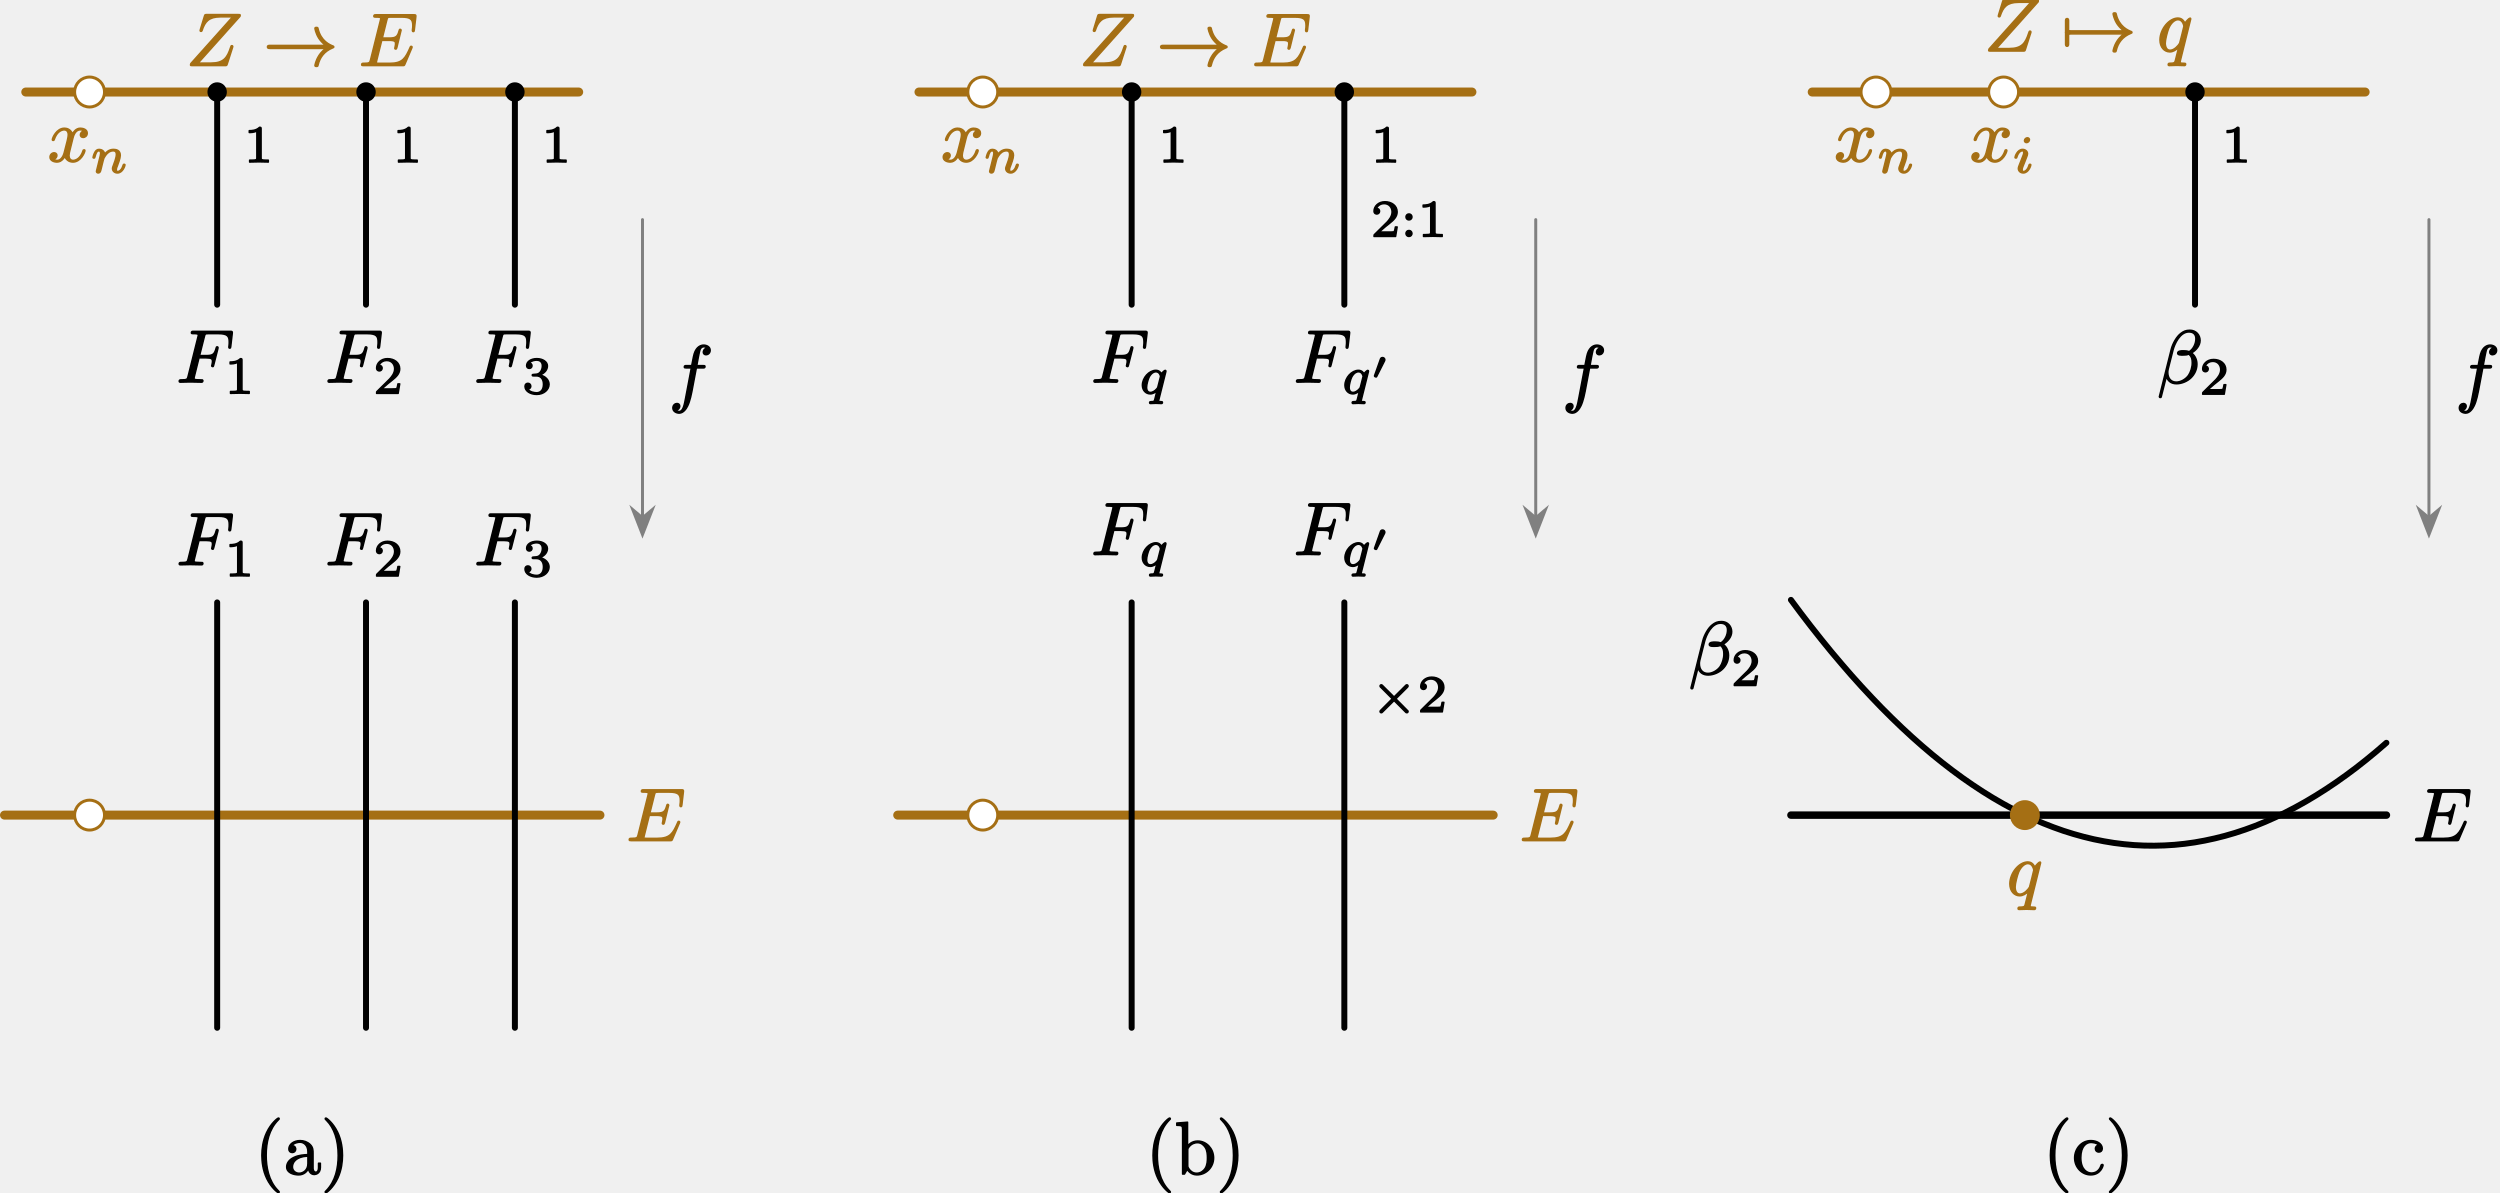
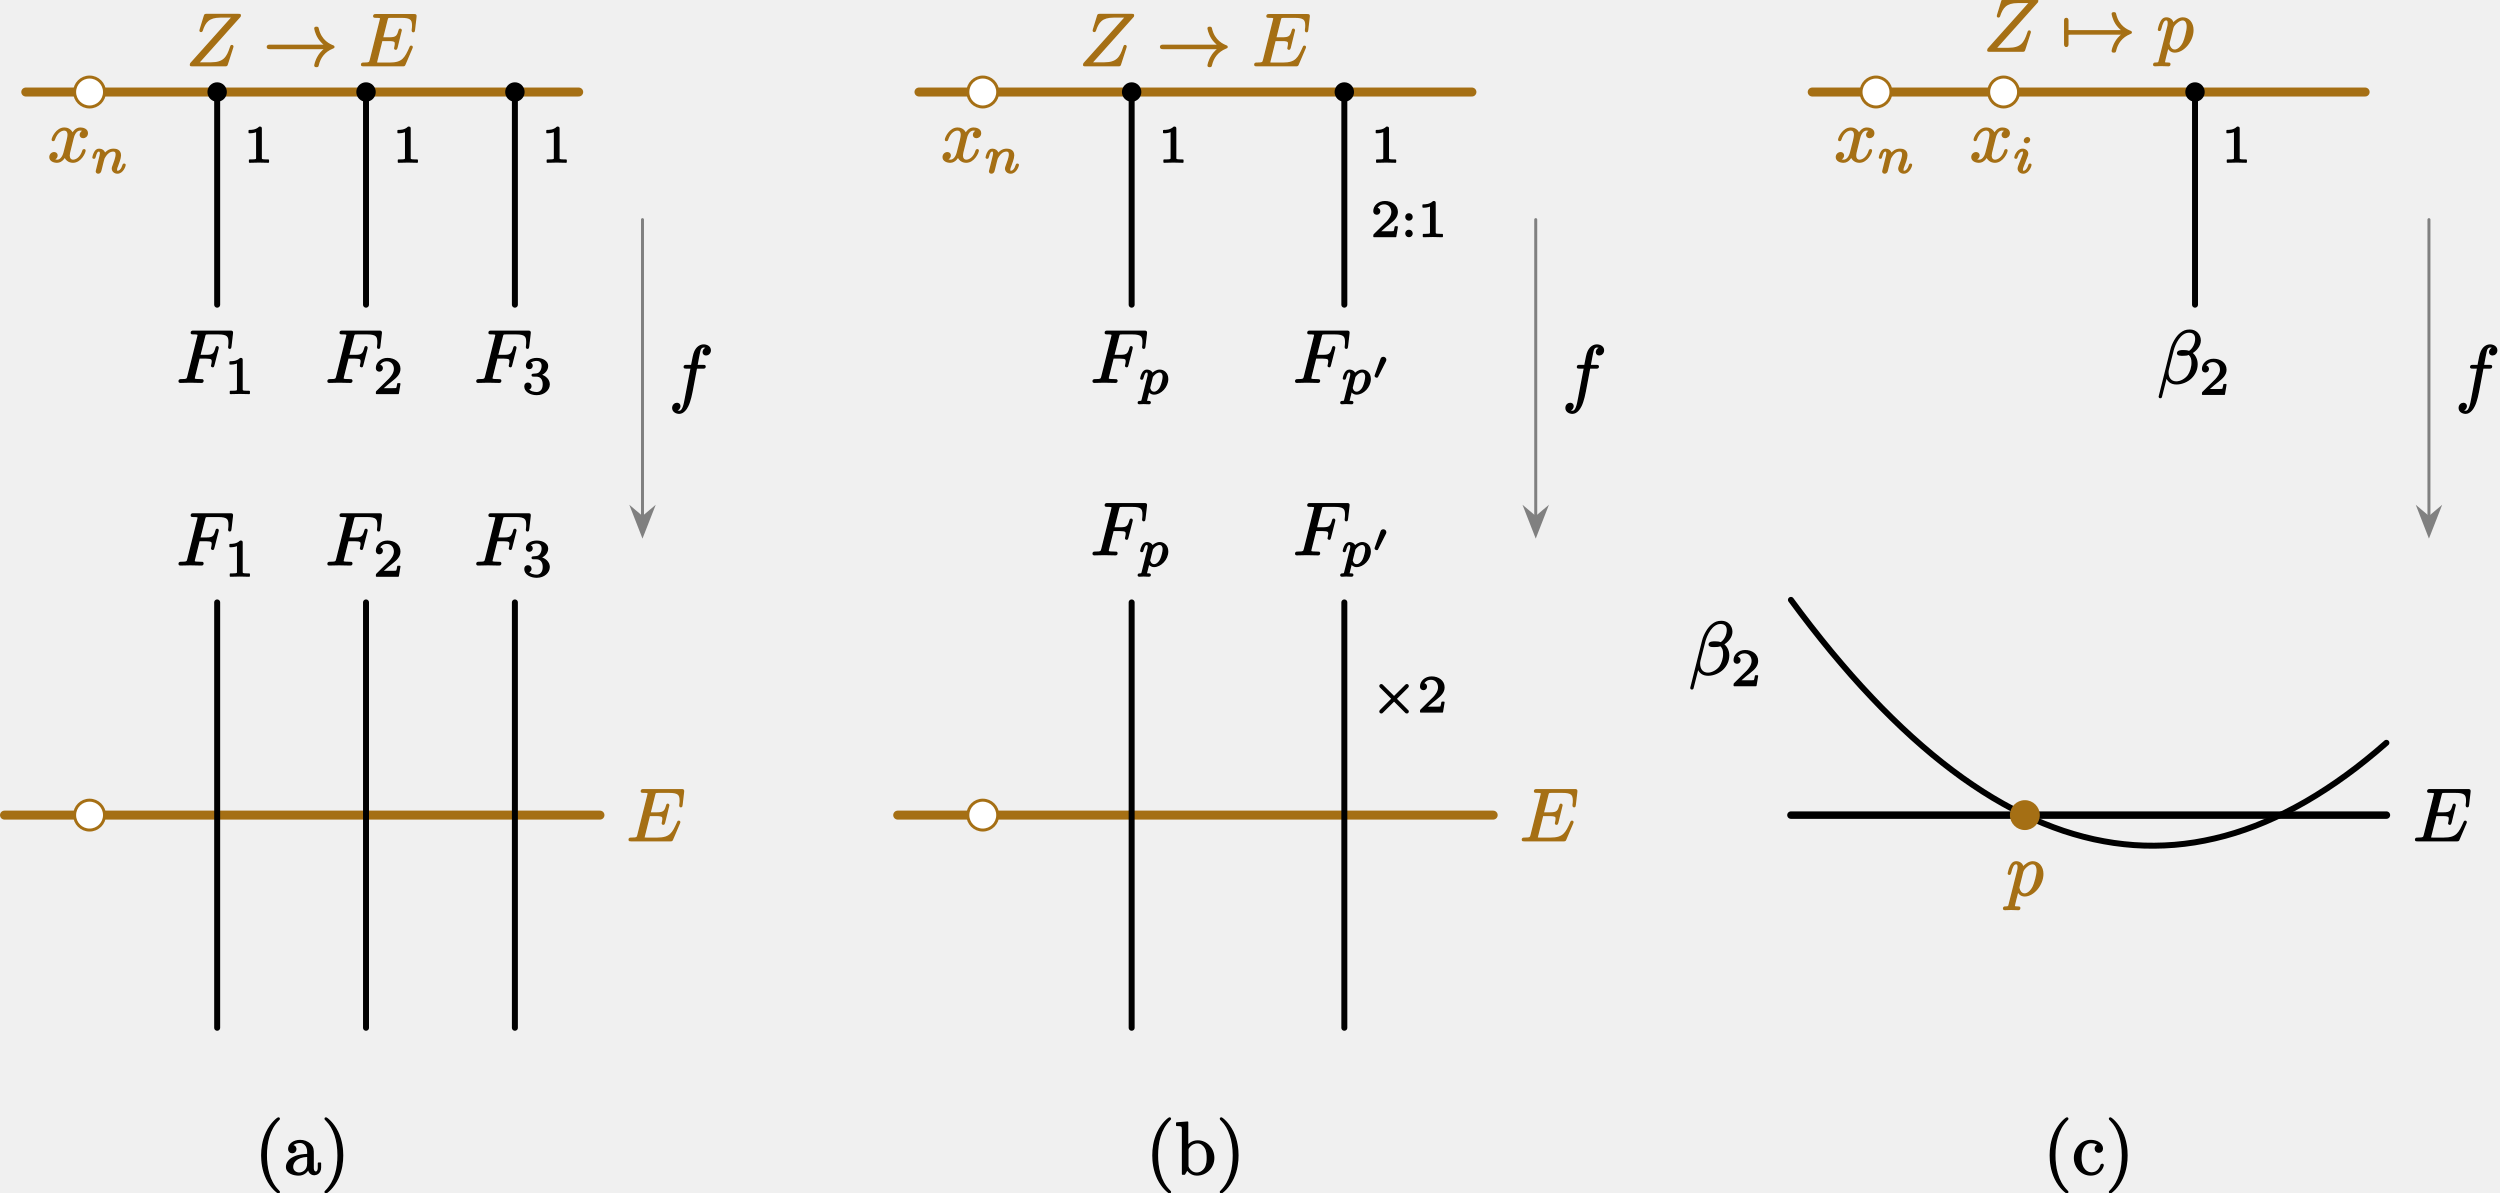
<svg xmlns="http://www.w3.org/2000/svg" xmlns:xlink="http://www.w3.org/1999/xlink" version="1.1" width="333.221pt" height="158.98pt" viewBox="-70.008 -66.688 333.221 158.98">
  <defs>
    <path id="g1-2" d="M4.882-3.271C4.958-3.347 4.979-3.389 4.979-3.438C4.979-3.55 4.889-3.612 4.812-3.612C4.742-3.612 4.721-3.592 4.638-3.508L3.11-1.988L1.576-3.515C1.506-3.585 1.478-3.612 1.416-3.612C1.318-3.612 1.241-3.536 1.241-3.438C1.241-3.375 1.262-3.354 1.346-3.271L2.866-1.75L1.346-.23C1.248-.133 1.241-.098 1.241-.056C1.241 .042 1.318 .119 1.416 .119C1.478 .119 1.499 .098 1.576 .021L3.11-1.506L4.7 .084C4.735 .105 4.77 .119 4.812 .119C4.889 .119 4.979 .056 4.979-.056C4.979-.112 4.965-.126 4.944-.146C4.931-.174 3.578-1.527 3.354-1.743L4.882-3.271Z" />
    <path id="g4-105" d="M2.26-4.359C2.26-4.47 2.176-4.624 1.981-4.624C1.792-4.624 1.59-4.442 1.59-4.24C1.59-4.122 1.681-3.975 1.869-3.975C2.071-3.975 2.26-4.17 2.26-4.359ZM.837-.816C.809-.725 .774-.642 .774-.523C.774-.195 1.053 .07 1.437 .07C2.134 .07 2.441-.893 2.441-.997C2.441-1.088 2.35-1.088 2.329-1.088C2.232-1.088 2.225-1.046 2.197-.969C2.036-.411 1.73-.126 1.458-.126C1.318-.126 1.283-.216 1.283-.37C1.283-.53 1.332-.663 1.395-.816C1.465-1.004 1.541-1.193 1.618-1.374C1.681-1.541 1.932-2.176 1.96-2.26C1.981-2.329 2.001-2.413 2.001-2.483C2.001-2.81 1.723-3.075 1.339-3.075C.649-3.075 .328-2.127 .328-2.008C.328-1.918 .425-1.918 .446-1.918C.544-1.918 .551-1.953 .572-2.029C.753-2.629 1.06-2.88 1.318-2.88C1.43-2.88 1.492-2.824 1.492-2.636C1.492-2.476 1.451-2.371 1.276-1.939L.837-.816Z" />
    <path id="g4-110" d="M.851-.439C.823-.349 .781-.174 .781-.153C.781 0 .907 .07 1.018 .07C1.144 .07 1.255-.021 1.29-.084S1.381-.37 1.416-.516C1.451-.649 1.527-.969 1.569-1.144C1.611-1.297 1.653-1.451 1.688-1.611C1.764-1.897 1.778-1.953 1.981-2.239C2.176-2.518 2.504-2.88 3.027-2.88C3.431-2.88 3.438-2.525 3.438-2.392C3.438-1.974 3.138-1.2 3.027-.907C2.95-.711 2.922-.649 2.922-.53C2.922-.16 3.229 .07 3.585 .07C4.282 .07 4.589-.893 4.589-.997C4.589-1.088 4.498-1.088 4.477-1.088C4.38-1.088 4.373-1.046 4.345-.969C4.184-.411 3.884-.126 3.605-.126C3.459-.126 3.431-.223 3.431-.37C3.431-.53 3.466-.621 3.592-.934C3.675-1.151 3.961-1.89 3.961-2.28C3.961-2.957 3.424-3.075 3.055-3.075C2.476-3.075 2.085-2.72 1.876-2.441C1.827-2.922 1.416-3.075 1.13-3.075C.83-3.075 .669-2.859 .579-2.699C.425-2.441 .328-2.043 .328-2.008C.328-1.918 .425-1.918 .446-1.918C.544-1.918 .551-1.939 .6-2.127C.704-2.538 .837-2.88 1.109-2.88C1.29-2.88 1.339-2.727 1.339-2.538C1.339-2.406 1.276-2.148 1.227-1.96S1.109-1.485 1.074-1.332L.851-.439Z" />
-     <path id="g4-113" d="M3.55-2.873C3.557-2.901 3.564-2.943 3.564-2.978C3.564-3.02 3.536-3.075 3.473-3.075C3.403-3.075 3.11-2.838 2.971-2.615C2.901-2.755 2.671-3.075 2.225-3.075C1.332-3.075 .425-2.092 .425-1.088C.425-.411 .879 .07 1.478 .07C1.876 .07 2.204-.181 2.357-.314C2.35-.293 2.134 .586 2.106 .704C2.008 1.088 2.001 1.095 1.569 1.102C1.485 1.102 1.388 1.102 1.388 1.255C1.388 1.297 1.423 1.353 1.492 1.353C1.723 1.353 1.981 1.325 2.218 1.325S2.748 1.353 2.964 1.353C3.027 1.353 3.103 1.332 3.103 1.2C3.103 1.102 3.006 1.102 2.922 1.102C2.769 1.102 2.58 1.102 2.58 1.018C2.58 .997 2.58 .983 2.615 .865L3.55-2.873ZM2.497-.879C2.462-.76 2.462-.746 2.371-.635C2.099-.314 1.771-.126 1.499-.126C1.241-.126 .99-.307 .99-.802C.99-1.172 1.193-1.939 1.353-2.218C1.674-2.776 2.029-2.88 2.225-2.88C2.713-2.88 2.845-2.343 2.845-2.273C2.845-2.239 2.831-2.197 2.824-2.169L2.497-.879Z" />
+     <path id="g4-112" d="M.523 .851C.474 1.046 .46 1.102 .181 1.102C.091 1.102-.007 1.102-.007 1.248C-.007 1.325 .056 1.353 .091 1.353C.272 1.353 .502 1.325 .69 1.325C.928 1.325 1.193 1.353 1.423 1.353C1.485 1.353 1.562 1.332 1.562 1.2C1.562 1.102 1.465 1.102 1.381 1.102C1.227 1.102 1.039 1.102 1.039 1.018C1.039 .983 1.088 .802 1.116 .697C1.2 .328 1.297-.049 1.374-.342C1.458-.202 1.674 .07 2.092 .07C2.943 .07 3.884-.872 3.884-1.911C3.884-2.727 3.32-3.075 2.838-3.075C2.406-3.075 2.036-2.783 1.848-2.587C1.73-2.985 1.339-3.075 1.13-3.075C.858-3.075 .69-2.894 .579-2.706C.439-2.469 .328-2.05 .328-2.008C.328-1.918 .425-1.918 .446-1.918C.544-1.918 .551-1.939 .6-2.127C.704-2.532 .837-2.88 1.109-2.88C1.29-2.88 1.339-2.727 1.339-2.538C1.339-2.462 1.325-2.371 1.318-2.329L.523 .851ZM1.841-2.239C2.246-2.776 2.594-2.88 2.817-2.88C3.089-2.88 3.327-2.678 3.327-2.204C3.327-1.918 3.173-1.206 2.964-.802C2.79-.46 2.448-.126 2.092-.126C1.597-.126 1.471-.663 1.471-.732C1.471-.76 1.485-.809 1.492-.837L1.841-2.239Z" />
    <path id="g5-40" d="M3.298 2.391C3.298 2.361 3.298 2.341 3.128 2.172C1.883 .917 1.564-.966 1.564-2.491C1.564-4.224 1.943-5.958 3.168-7.203C3.298-7.323 3.298-7.342 3.298-7.372C3.298-7.442 3.258-7.472 3.198-7.472C3.098-7.472 2.202-6.795 1.614-5.529C1.106-4.433 .986-3.328 .986-2.491C.986-1.714 1.096-.508 1.644 .618C2.242 1.843 3.098 2.491 3.198 2.491C3.258 2.491 3.298 2.461 3.298 2.391Z" />
    <path id="g5-41" d="M2.879-2.491C2.879-3.268 2.77-4.473 2.222-5.599C1.624-6.824 .767-7.472 .667-7.472C.608-7.472 .568-7.432 .568-7.372C.568-7.342 .568-7.323 .757-7.143C1.733-6.157 2.301-4.573 2.301-2.491C2.301-.787 1.933 .966 .697 2.222C.568 2.341 .568 2.361 .568 2.391C.568 2.451 .608 2.491 .667 2.491C.767 2.491 1.664 1.813 2.252 .548C2.76-.548 2.879-1.654 2.879-2.491Z" />
    <path id="g5-97" d="M3.318-.757C3.357-.359 3.626 .06 4.095 .06C4.304 .06 4.912-.08 4.912-.887V-1.445H4.663V-.887C4.663-.309 4.413-.249 4.304-.249C3.975-.249 3.935-.697 3.935-.747V-2.74C3.935-3.158 3.935-3.547 3.577-3.915C3.188-4.304 2.69-4.463 2.212-4.463C1.395-4.463 .707-3.995 .707-3.337C.707-3.039 .907-2.869 1.166-2.869C1.445-2.869 1.624-3.068 1.624-3.328C1.624-3.447 1.574-3.776 1.116-3.786C1.385-4.134 1.873-4.244 2.192-4.244C2.68-4.244 3.248-3.856 3.248-2.969V-2.6C2.74-2.57 2.042-2.54 1.415-2.242C.667-1.903 .418-1.385 .418-.946C.418-.139 1.385 .11 2.012 .11C2.67 .11 3.128-.289 3.318-.757ZM3.248-2.391V-1.395C3.248-.448 2.531-.11 2.082-.11C1.594-.11 1.186-.458 1.186-.956C1.186-1.504 1.604-2.331 3.248-2.391Z" />
    <path id="g5-98" d="M1.714-3.756V-6.914L.279-6.804V-6.496C.976-6.496 1.056-6.426 1.056-5.938V0H1.305C1.315-.01 1.395-.149 1.664-.618C1.813-.389 2.232 .11 2.969 .11C4.154 .11 5.191-.867 5.191-2.152C5.191-3.417 4.214-4.403 3.078-4.403C2.301-4.403 1.873-3.935 1.714-3.756ZM1.743-1.136V-3.188C1.743-3.377 1.743-3.387 1.853-3.547C2.242-4.105 2.79-4.184 3.029-4.184C3.477-4.184 3.836-3.925 4.075-3.547C4.334-3.138 4.364-2.57 4.364-2.162C4.364-1.793 4.344-1.196 4.055-.747C3.846-.438 3.467-.11 2.929-.11C2.481-.11 2.122-.349 1.883-.717C1.743-.927 1.743-.956 1.743-1.136Z" />
    <path id="g5-99" d="M1.166-2.172C1.166-3.796 1.983-4.214 2.511-4.214C2.6-4.214 3.228-4.204 3.577-3.846C3.168-3.816 3.108-3.517 3.108-3.387C3.108-3.128 3.288-2.929 3.567-2.929C3.826-2.929 4.025-3.098 4.025-3.397C4.025-4.075 3.268-4.463 2.501-4.463C1.255-4.463 .339-3.387 .339-2.152C.339-.877 1.325 .11 2.481 .11C3.816 .11 4.134-1.086 4.134-1.186S4.035-1.285 4.005-1.285C3.915-1.285 3.895-1.245 3.875-1.186C3.587-.259 2.939-.139 2.57-.139C2.042-.139 1.166-.568 1.166-2.172Z" />
    <path id="g6-49" d="M2.336-4.435C2.336-4.624 2.322-4.631 2.127-4.631C1.681-4.191 1.046-4.184 .76-4.184V-3.933C.928-3.933 1.388-3.933 1.771-4.129V-.572C1.771-.342 1.771-.251 1.074-.251H.809V0C.934-.007 1.792-.028 2.05-.028C2.267-.028 3.145-.007 3.299 0V-.251H3.034C2.336-.251 2.336-.342 2.336-.572V-4.435Z" />
    <path id="g6-50" d="M3.522-1.269H3.285C3.264-1.116 3.194-.704 3.103-.635C3.048-.593 2.511-.593 2.413-.593H1.13C1.862-1.241 2.106-1.437 2.525-1.764C3.041-2.176 3.522-2.608 3.522-3.271C3.522-4.115 2.783-4.631 1.89-4.631C1.025-4.631 .439-4.024 .439-3.382C.439-3.027 .739-2.992 .809-2.992C.976-2.992 1.179-3.11 1.179-3.361C1.179-3.487 1.13-3.731 .767-3.731C.983-4.226 1.458-4.38 1.785-4.38C2.483-4.38 2.845-3.836 2.845-3.271C2.845-2.664 2.413-2.183 2.19-1.932L.509-.272C.439-.209 .439-.195 .439 0H3.313L3.522-1.269Z" />
    <path id="g6-51" d="M1.904-2.329C2.448-2.329 2.838-1.953 2.838-1.206C2.838-.342 2.336-.084 1.932-.084C1.653-.084 1.039-.16 .746-.572C1.074-.586 1.151-.816 1.151-.962C1.151-1.186 .983-1.346 .767-1.346C.572-1.346 .377-1.227 .377-.941C.377-.286 1.102 .139 1.946 .139C2.915 .139 3.585-.509 3.585-1.206C3.585-1.75 3.138-2.294 2.371-2.455C3.103-2.72 3.368-3.243 3.368-3.668C3.368-4.219 2.734-4.631 1.96-4.631S.593-4.254 .593-3.696C.593-3.459 .746-3.327 .955-3.327C1.172-3.327 1.311-3.487 1.311-3.682C1.311-3.884 1.172-4.031 .955-4.045C1.2-4.352 1.681-4.428 1.939-4.428C2.253-4.428 2.692-4.275 2.692-3.668C2.692-3.375 2.594-3.055 2.413-2.838C2.183-2.573 1.988-2.559 1.639-2.538C1.465-2.525 1.451-2.525 1.416-2.518C1.402-2.518 1.346-2.504 1.346-2.427C1.346-2.329 1.409-2.329 1.527-2.329H1.904Z" />
    <path id="g6-58" d="M1.527-2.601C1.527-2.845 1.332-3.006 1.13-3.006C.886-3.006 .725-2.81 .725-2.608C.725-2.364 .921-2.204 1.123-2.204C1.367-2.204 1.527-2.399 1.527-2.601ZM1.527-.398C1.527-.642 1.332-.802 1.13-.802C.886-.802 .725-.607 .725-.404C.725-.16 .921 0 1.123 0C1.367 0 1.527-.195 1.527-.398Z" />
    <path id="g0-33" d="M8.309-2.291C7.761-1.873 7.492-1.465 7.412-1.335C6.964-.648 6.884-.02 6.884-.01C6.884 .11 7.004 .11 7.083 .11C7.253 .11 7.263 .09 7.303-.09C7.532-1.066 8.12-1.903 9.245-2.361C9.365-2.401 9.395-2.421 9.395-2.491S9.335-2.59 9.315-2.6C8.877-2.77 7.671-3.268 7.293-4.941C7.263-5.061 7.253-5.091 7.083-5.091C7.004-5.091 6.884-5.091 6.884-4.971C6.884-4.951 6.974-4.324 7.392-3.656C7.592-3.357 7.88-3.009 8.309-2.69H.907C.727-2.69 .548-2.69 .548-2.491S.727-2.291 .907-2.291H8.309Z" />
    <path id="g0-55" d="M.946-2.291C1.006-2.291 1.225-2.291 1.225-2.491S1.006-2.69 .946-2.69V-3.995C.946-4.154 .946-4.344 .747-4.344S.548-4.154 .548-3.995V-.986C.548-.827 .548-.638 .747-.638S.946-.827 .946-.986V-2.291Z" />
    <path id="g2-48" d="M1.793-2.316C1.798-2.321 1.843-2.416 1.843-2.491C1.843-2.67 1.684-2.785 1.534-2.785C1.33-2.785 1.275-2.63 1.25-2.555L.483-.399C.463-.339 .463-.324 .463-.319C.463-.239 .672-.189 .677-.189C.722-.189 .732-.214 .762-.274L1.793-2.316Z" />
    <path id="g3-12" d="M5.729-5.669C5.729-6.416 5.181-7.034 4.374-7.034C3.796-7.034 3.517-6.874 3.168-6.615C2.62-6.217 2.072-5.25 1.883-4.493L.299 1.833C.289 1.873 .339 1.933 .418 1.933S.528 1.913 .538 1.883L1.235-.867C1.425-.269 1.863 .1 2.59 .1S4.065-.249 4.513-.687C4.991-1.146 5.31-1.783 5.31-2.521C5.31-3.238 4.941-3.756 4.583-4.005C5.161-4.334 5.729-4.951 5.729-5.669ZM3.935-4.015C3.806-3.965 3.696-3.945 3.457-3.945C3.318-3.945 3.118-3.935 3.019-3.985C3.039-4.085 3.397-4.065 3.507-4.065C3.716-4.065 3.806-4.065 3.935-4.015ZM5.171-5.898C5.171-5.2 4.792-4.483 4.274-4.174C4.005-4.274 3.806-4.294 3.507-4.294C3.298-4.294 2.74-4.304 2.74-3.975C2.73-3.696 3.248-3.726 3.427-3.726C3.796-3.726 3.945-3.736 4.244-3.856C4.623-3.497 4.672-3.188 4.682-2.73C4.702-2.152 4.463-1.405 4.184-1.016C3.796-.478 3.128-.12 2.56-.12C1.803-.12 1.425-.697 1.425-1.405C1.425-1.504 1.425-1.654 1.474-1.843L2.112-4.364C2.331-5.22 3.049-6.804 4.244-6.804C4.822-6.804 5.171-6.496 5.171-5.898Z" />
    <path id="g3-69" d="M7.054-2.321C7.073-2.371 7.103-2.441 7.103-2.461C7.103-2.471 7.103-2.57 6.984-2.57C6.894-2.57 6.874-2.511 6.854-2.451C6.207-.976 5.838-.309 4.134-.309H2.68C2.54-.309 2.521-.309 2.461-.319C2.361-.329 2.331-.339 2.331-.418C2.331-.448 2.331-.468 2.381-.648L3.059-3.367H4.045C4.892-3.367 4.892-3.158 4.892-2.909C4.892-2.839 4.892-2.72 4.822-2.421C4.802-2.371 4.792-2.341 4.792-2.311C4.792-2.262 4.832-2.202 4.922-2.202C5.001-2.202 5.031-2.252 5.071-2.401L5.639-4.732C5.639-4.792 5.589-4.842 5.519-4.842C5.43-4.842 5.41-4.782 5.38-4.663C5.171-3.905 4.991-3.676 4.075-3.676H3.138L3.736-6.077C3.826-6.426 3.836-6.466 4.274-6.466H5.679C6.894-6.466 7.193-6.177 7.193-5.36C7.193-5.121 7.193-5.101 7.153-4.832C7.153-4.772 7.143-4.702 7.143-4.653S7.173-4.533 7.263-4.533C7.372-4.533 7.382-4.593 7.402-4.782L7.601-6.506C7.631-6.775 7.582-6.775 7.333-6.775H2.301C2.102-6.775 2.002-6.775 2.002-6.575C2.002-6.466 2.092-6.466 2.281-6.466C2.65-6.466 2.929-6.466 2.929-6.286C2.929-6.247 2.929-6.227 2.879-6.047L1.564-.777C1.465-.389 1.445-.309 .658-.309C.488-.309 .379-.309 .379-.12C.379 0 .468 0 .658 0H5.828C6.057 0 6.067-.01 6.137-.169L7.054-2.321Z" />
    <path id="g3-70" d="M3.019-3.238H3.985C4.732-3.238 4.812-3.078 4.812-2.79C4.812-2.72 4.812-2.6 4.742-2.301C4.722-2.252 4.712-2.212 4.712-2.192C4.712-2.112 4.772-2.072 4.832-2.072C4.932-2.072 4.932-2.102 4.981-2.281L5.529-4.443C5.559-4.553 5.559-4.573 5.559-4.603C5.559-4.623 5.539-4.712 5.44-4.712S5.33-4.663 5.29-4.503C5.081-3.726 4.852-3.547 4.005-3.547H3.098L3.736-6.077C3.826-6.426 3.836-6.466 4.274-6.466H5.589C6.814-6.466 7.044-6.137 7.044-5.37C7.044-5.141 7.044-5.101 7.014-4.832C6.994-4.702 6.994-4.682 6.994-4.653C6.994-4.603 7.024-4.533 7.113-4.533C7.223-4.533 7.233-4.593 7.253-4.782L7.452-6.506C7.482-6.775 7.432-6.775 7.183-6.775H2.301C2.102-6.775 2.002-6.775 2.002-6.575C2.002-6.466 2.092-6.466 2.281-6.466C2.65-6.466 2.929-6.466 2.929-6.286C2.929-6.247 2.929-6.227 2.879-6.047L1.564-.777C1.465-.389 1.445-.309 .658-.309C.488-.309 .379-.309 .379-.12C.379 0 .498 0 .528 0C.817 0 1.554-.03 1.843-.03C2.172-.03 2.999 0 3.328 0C3.417 0 3.537 0 3.537-.189C3.537-.269 3.477-.289 3.477-.299C3.447-.309 3.427-.309 3.198-.309C2.979-.309 2.929-.309 2.68-.329C2.391-.359 2.361-.399 2.361-.528C2.361-.548 2.361-.608 2.401-.757L3.019-3.238Z" />
    <path id="g3-90" d="M7.173-6.565C7.183-6.605 7.203-6.655 7.203-6.715C7.203-6.804 7.153-6.804 6.954-6.804H2.75C2.511-6.804 2.501-6.795 2.441-6.605L1.893-4.812C1.873-4.762 1.863-4.692 1.863-4.672C1.863-4.663 1.863-4.563 1.983-4.563C2.072-4.563 2.092-4.633 2.112-4.663C2.491-5.838 3.009-6.496 4.563-6.496H6.187L.618-.269C.618-.259 .578-.12 .578-.09C.578 0 .648 0 .827 0H5.161C5.4 0 5.41-.01 5.469-.199L6.177-2.401C6.187-2.441 6.217-2.511 6.217-2.55C6.217-2.6 6.177-2.66 6.087-2.66S5.988-2.62 5.918-2.411C5.479-1.056 5.001-.339 3.308-.339H1.604L7.173-6.565Z" />
    <path id="g3-102" d="M3.656-3.985H4.513C4.712-3.985 4.812-3.985 4.812-4.184C4.812-4.294 4.712-4.294 4.543-4.294H3.716L3.925-5.43C3.965-5.639 4.105-6.346 4.164-6.466C4.254-6.655 4.423-6.804 4.633-6.804C4.672-6.804 4.932-6.804 5.121-6.625C4.682-6.585 4.583-6.237 4.583-6.087C4.583-5.858 4.762-5.738 4.951-5.738C5.21-5.738 5.499-5.958 5.499-6.336C5.499-6.795 5.041-7.024 4.633-7.024C4.294-7.024 3.666-6.844 3.367-5.858C3.308-5.649 3.278-5.549 3.039-4.294H2.351C2.162-4.294 2.052-4.294 2.052-4.105C2.052-3.985 2.142-3.985 2.331-3.985H2.989L2.242-.05C2.062 .917 1.893 1.823 1.375 1.823C1.335 1.823 1.086 1.823 .897 1.644C1.355 1.614 1.445 1.255 1.445 1.106C1.445 .877 1.265 .757 1.076 .757C.817 .757 .528 .976 .528 1.355C.528 1.803 .966 2.042 1.375 2.042C1.923 2.042 2.321 1.455 2.501 1.076C2.819 .448 3.049-.757 3.059-.827L3.656-3.985Z" />
-     <path id="g3-113" d="M4.503-4.294C4.503-4.334 4.473-4.394 4.403-4.394C4.294-4.394 3.895-3.995 3.726-3.706C3.507-4.244 3.118-4.403 2.8-4.403C1.624-4.403 .399-2.929 .399-1.484C.399-.508 .986 .11 1.714 .11C2.142 .11 2.531-.13 2.889-.488C2.8-.139 2.471 1.205 2.441 1.295C2.361 1.574 2.281 1.614 1.724 1.624C1.594 1.624 1.494 1.624 1.494 1.823C1.494 1.833 1.494 1.933 1.624 1.933C1.943 1.933 2.291 1.903 2.62 1.903C2.959 1.903 3.318 1.933 3.646 1.933C3.696 1.933 3.826 1.933 3.826 1.733C3.826 1.624 3.726 1.624 3.567 1.624C3.088 1.624 3.088 1.554 3.088 1.465C3.088 1.395 3.108 1.335 3.128 1.245L4.503-4.294ZM1.743-.11C1.146-.11 1.106-.877 1.106-1.046C1.106-1.524 1.395-2.61 1.564-3.029C1.873-3.766 2.391-4.184 2.8-4.184C3.447-4.184 3.587-3.377 3.587-3.308C3.587-3.248 3.039-1.066 3.009-1.026C2.859-.747 2.301-.11 1.743-.11Z" />
+     <path id="g3-112" d="M.448 1.215C.369 1.554 .349 1.624-.09 1.624C-.209 1.624-.319 1.624-.319 1.813C-.319 1.893-.269 1.933-.189 1.933C.08 1.933 .369 1.903 .648 1.903C.976 1.903 1.315 1.933 1.634 1.933C1.684 1.933 1.813 1.933 1.813 1.733C1.813 1.624 1.714 1.624 1.574 1.624C1.076 1.624 1.076 1.554 1.076 1.465C1.076 1.345 1.494-.279 1.564-.528C1.694-.239 1.973 .11 2.481 .11C3.636 .11 4.882-1.345 4.882-2.809C4.882-3.746 4.314-4.403 3.557-4.403C3.059-4.403 2.58-4.045 2.252-3.656C2.152-4.194 1.724-4.403 1.355-4.403C.897-4.403 .707-4.015 .618-3.836C.438-3.497 .309-2.899 .309-2.869C.309-2.77 .408-2.77 .428-2.77C.528-2.77 .538-2.78 .598-2.999C.767-3.706 .966-4.184 1.325-4.184C1.494-4.184 1.634-4.105 1.634-3.726C1.634-3.497 1.604-3.387 1.564-3.218L.448 1.215ZM2.202-3.108C2.271-3.377 2.54-3.656 2.72-3.806C3.068-4.115 3.357-4.184 3.527-4.184C3.925-4.184 4.164-3.836 4.164-3.248S3.836-1.514 3.656-1.136C3.318-.438 2.839-.11 2.471-.11C1.813-.11 1.684-.936 1.684-.996C1.684-1.016 1.684-1.036 1.714-1.156L2.202-3.108Z" />
    <path id="g3-120" d="M3.328-3.009C3.387-3.268 3.616-4.184 4.314-4.184C4.364-4.184 4.603-4.184 4.812-4.055C4.533-4.005 4.334-3.756 4.334-3.517C4.334-3.357 4.443-3.168 4.712-3.168C4.932-3.168 5.25-3.347 5.25-3.746C5.25-4.264 4.663-4.403 4.324-4.403C3.746-4.403 3.397-3.875 3.278-3.646C3.029-4.304 2.491-4.403 2.202-4.403C1.166-4.403 .598-3.118 .598-2.869C.598-2.77 .697-2.77 .717-2.77C.797-2.77 .827-2.79 .847-2.879C1.186-3.935 1.843-4.184 2.182-4.184C2.371-4.184 2.72-4.095 2.72-3.517C2.72-3.208 2.55-2.54 2.182-1.146C2.022-.528 1.674-.11 1.235-.11C1.176-.11 .946-.11 .737-.239C.986-.289 1.205-.498 1.205-.777C1.205-1.046 .986-1.126 .837-1.126C.538-1.126 .289-.867 .289-.548C.289-.09 .787 .11 1.225 .11C1.883 .11 2.242-.588 2.271-.648C2.391-.279 2.75 .11 3.347 .11C4.374 .11 4.941-1.176 4.941-1.425C4.941-1.524 4.852-1.524 4.822-1.524C4.732-1.524 4.712-1.484 4.692-1.415C4.364-.349 3.686-.11 3.367-.11C2.979-.11 2.819-.428 2.819-.767C2.819-.986 2.879-1.205 2.989-1.644L3.328-3.009Z" />
  </defs>
  <g id="page1">
    <path d="M-66.574-54.422H7.125" stroke="#a56f14" fill="none" stroke-width="1.196" stroke-linecap="round" stroke-linejoin="round" />
    <g fill="#a56f14" transform="matrix(1 0 0 1 -15.4699 -99.8988)">
      <use stroke="#a56f14" stroke-width="0.20" stroke-linejoin="round" x="-29.725" y="41.956" xlink:href="#g3-90" />
      <use stroke="#a56f14" stroke-width="0.20" stroke-linejoin="round" x="-19.444" y="41.956" xlink:href="#g0-33" />
      <use stroke="#a56f14" stroke-width="0.20" stroke-linejoin="round" x="-6.714" y="41.956" xlink:href="#g3-69" />
    </g>
    <path d="M-41.062-54.422V-26.078" stroke="#000" fill="none" stroke-width=".797" stroke-miterlimit="10" stroke-linecap="round" stroke-linejoin="round" />
    <path d="M-39.77-54.422C-39.77-55.141-40.348-55.719-41.062-55.719S-42.359-55.141-42.359-54.422C-42.359-53.707-41.777-53.129-41.062-53.129S-39.77-53.707-39.77-54.422Z" />
    <g transform="matrix(1 0 0 1 -7.8187 -87.0451)">
      <use stroke="#000" stroke-width="0.20" stroke-linejoin="round" x="-29.725" y="41.956" xlink:href="#g6-49" />
    </g>
    <g transform="matrix(1 0 0 1 -16.7766 -57.7045)">
      <use stroke="#000" stroke-width="0.20" stroke-linejoin="round" x="-29.725" y="41.956" xlink:href="#g3-70" />
      <use stroke="#000" stroke-width="0.20" stroke-linejoin="round" x="-23.318" y="43.45" xlink:href="#g6-49" />
    </g>
    <path d="M-21.223-54.422V-26.078" stroke="#000" fill="none" stroke-width=".797" stroke-miterlimit="10" stroke-linecap="round" stroke-linejoin="round" />
    <path d="M-19.926-54.422C-19.926-55.141-20.504-55.719-21.223-55.719C-21.938-55.719-22.516-55.141-22.516-54.422C-22.516-53.707-21.938-53.129-21.223-53.129C-20.504-53.129-19.926-53.707-19.926-54.422Z" />
    <g transform="matrix(1 0 0 1 12.0239 -87.0451)">
      <use stroke="#000" stroke-width="0.20" stroke-linejoin="round" x="-29.725" y="41.956" xlink:href="#g6-49" />
    </g>
    <g transform="matrix(1 0 0 1 3.0661 -57.7045)">
      <use stroke="#000" stroke-width="0.20" stroke-linejoin="round" x="-29.725" y="41.956" xlink:href="#g3-70" />
      <use stroke="#000" stroke-width="0.20" stroke-linejoin="round" x="-23.318" y="43.45" xlink:href="#g6-50" />
    </g>
    <path d="M-1.379-54.422V-26.078" stroke="#000" fill="none" stroke-width=".797" stroke-miterlimit="10" stroke-linecap="round" stroke-linejoin="round" />
    <path d="M-.082-54.422C-.082-55.141-.664-55.719-1.379-55.719C-2.094-55.719-2.672-55.141-2.672-54.422C-2.672-53.707-2.094-53.129-1.379-53.129C-.664-53.129-.082-53.707-.082-54.422Z" />
    <g transform="matrix(1 0 0 1 31.86662 -87.0451)">
      <use stroke="#000" stroke-width="0.20" stroke-linejoin="round" x="-29.725" y="41.956" xlink:href="#g6-49" />
    </g>
    <g transform="matrix(1 0 0 1 22.90878 -57.7045)">
      <use stroke="#000" stroke-width="0.20" stroke-linejoin="round" x="-29.725" y="41.956" xlink:href="#g3-70" />
      <use stroke="#000" stroke-width="0.20" stroke-linejoin="round" x="-23.318" y="43.45" xlink:href="#g6-51" />
    </g>
    <path d="M-56.078-54.422C-56.078-55.523-56.973-56.418-58.07-56.418C-59.172-56.418-60.062-55.523-60.062-54.422C-60.062-53.324-59.172-52.43-58.07-52.43C-56.973-52.43-56.078-53.324-56.078-54.422Z" fill="#fff" />
    <path d="M-56.078-54.422C-56.078-55.523-56.973-56.418-58.07-56.418C-59.172-56.418-60.062-55.523-60.062-54.422C-60.062-53.324-59.172-52.43-58.07-52.43C-56.973-52.43-56.078-53.324-56.078-54.422Z" stroke="#a56f14" fill="none" stroke-width=".399" stroke-miterlimit="10" stroke-linecap="round" stroke-linejoin="round" />
    <g fill="#a56f14" transform="matrix(1 0 0 1 -33.9053 -87.1526)">
      <use stroke="#a56f14" stroke-width="0.20" stroke-linejoin="round" x="-29.725" y="41.956" xlink:href="#g3-120" />
      <use stroke="#a56f14" stroke-width="0.20" stroke-linejoin="round" x="-24.031" y="43.45" xlink:href="#g4-110" />
    </g>
    <path d="M15.629-37.414V2.238" stroke="#808080" fill="none" stroke-width=".399" stroke-miterlimit="10" stroke-linecap="round" stroke-linejoin="round" />
    <path d="M15.629 4.555L16.922 1.25L15.629 2.34L14.34 1.25Z" fill="#808080" />
    <path d="M15.629 4.555L16.922 1.25L15.629 2.34L14.34 1.25Z" stroke="#808080" fill="none" stroke-width=".399" stroke-miterlimit="10" stroke-linecap="round" />
    <g transform="matrix(1 0 0 1 48.8749 -55.6203)">
      <use stroke="#000" stroke-width="0.20" stroke-linejoin="round" x="-29.725" y="41.956" xlink:href="#g3-102" />
    </g>
    <path d="M-69.41 41.957H9.961" stroke="#a56f14" fill="none" stroke-width="1.196" stroke-miterlimit="10" stroke-linecap="round" stroke-linejoin="round" />
    <g fill="#a56f14" transform="matrix(1 0 0 1 43.2052 3.4039)">
      <use stroke="#a56f14" stroke-width="0.20" stroke-linejoin="round" x="-29.725" y="41.956" xlink:href="#g3-69" />
    </g>
    <path d="M-41.062 70.301V13.609" stroke="#000" fill="none" stroke-width=".797" stroke-miterlimit="10" stroke-linecap="round" stroke-linejoin="round" />
    <g transform="matrix(1 0 0 1 -16.7766 -33.36101)">
      <use stroke="#000" stroke-width="0.20" stroke-linejoin="round" x="-29.725" y="41.956" xlink:href="#g3-70" />
      <use stroke="#000" stroke-width="0.20" stroke-linejoin="round" x="-23.318" y="43.45" xlink:href="#g6-49" />
    </g>
    <path d="M-21.223 70.301V13.609" stroke="#000" fill="none" stroke-width=".797" stroke-miterlimit="10" stroke-linecap="round" stroke-linejoin="round" />
    <g transform="matrix(1 0 0 1 3.0661 -33.36101)">
      <use stroke="#000" stroke-width="0.20" stroke-linejoin="round" x="-29.725" y="41.956" xlink:href="#g3-70" />
      <use stroke="#000" stroke-width="0.20" stroke-linejoin="round" x="-23.318" y="43.45" xlink:href="#g6-50" />
    </g>
    <path d="M-1.379 70.301V13.609" stroke="#000" fill="none" stroke-width=".797" stroke-miterlimit="10" stroke-linecap="round" stroke-linejoin="round" />
    <g transform="matrix(1 0 0 1 22.90878 -33.36101)">
      <use stroke="#000" stroke-width="0.20" stroke-linejoin="round" x="-29.725" y="41.956" xlink:href="#g3-70" />
      <use stroke="#000" stroke-width="0.20" stroke-linejoin="round" x="-23.318" y="43.45" xlink:href="#g6-51" />
    </g>
    <path d="M-56.078 41.957C-56.078 40.855-56.973 39.965-58.07 39.965C-59.172 39.965-60.062 40.855-60.062 41.957C-60.062 43.055-59.172 43.949-58.07 43.949C-56.973 43.949-56.078 43.055-56.078 41.957Z" fill="#fff" />
    <path d="M-56.078 41.957C-56.078 40.855-56.973 39.965-58.07 39.965C-59.172 39.965-60.062 40.855-60.062 41.957C-60.062 43.055-59.172 43.949-58.07 43.949C-56.973 43.949-56.078 43.055-56.078 41.957Z" stroke="#a56f14" fill="none" stroke-width=".399" stroke-miterlimit="10" stroke-linecap="round" stroke-linejoin="round" />
    <g transform="matrix(1 0 0 1 -6.3651 47.8458)">
      <use stroke="#000" stroke-width="0.20" stroke-linejoin="round" x="-29.725" y="41.956" xlink:href="#g5-40" />
      <use stroke="#000" stroke-width="0.20" stroke-linejoin="round" x="-25.851" y="41.956" xlink:href="#g5-97" />
      <use stroke="#000" stroke-width="0.20" stroke-linejoin="round" x="-20.869" y="41.956" xlink:href="#g5-41" />
    </g>
    <path d="M52.48-54.422H126.183" stroke="#a56f14" fill="none" stroke-width="1.196" stroke-miterlimit="10" stroke-linecap="round" stroke-linejoin="round" />
    <g fill="#a56f14" transform="matrix(1 0 0 1 103.5866 -99.8988)">
      <use stroke="#a56f14" stroke-width="0.20" stroke-linejoin="round" x="-29.725" y="41.956" xlink:href="#g3-90" />
      <use stroke="#a56f14" stroke-width="0.20" stroke-linejoin="round" x="-19.444" y="41.956" xlink:href="#g0-33" />
      <use stroke="#a56f14" stroke-width="0.20" stroke-linejoin="round" x="-6.714" y="41.956" xlink:href="#g3-69" />
    </g>
    <g transform="matrix(1 0 0 1 142.4189 -77.124)">
      <use stroke="#000" stroke-width="0.20" stroke-linejoin="round" x="-29.725" y="41.956" xlink:href="#g6-50" />
      <use stroke="#000" stroke-width="0.20" stroke-linejoin="round" x="-25.754" y="41.956" xlink:href="#g6-58" />
      <use stroke="#000" stroke-width="0.20" stroke-linejoin="round" x="-23.498" y="41.956" xlink:href="#g6-49" />
    </g>
    <path d="M80.828-54.422V-26.078" stroke="#000" fill="none" stroke-width=".797" stroke-miterlimit="10" stroke-linecap="round" stroke-linejoin="round" />
    <path d="M82.121-54.422C82.121-55.141 81.543-55.719 80.828-55.719S79.531-55.141 79.531-54.422C79.531-53.707 80.113-53.129 80.828-53.129S82.121-53.707 82.121-54.422Z" />
    <g transform="matrix(1 0 0 1 114.0722 -87.0451)">
      <use stroke="#000" stroke-width="0.20" stroke-linejoin="round" x="-29.725" y="41.956" xlink:href="#g6-49" />
    </g>
-     <g transform="matrix(1 0 0 1 105.1491 -57.7045)">
-       <use stroke="#000" stroke-width="0.20" stroke-linejoin="round" x="-29.725" y="41.956" xlink:href="#g3-70" />
-       <use stroke="#000" stroke-width="0.20" stroke-linejoin="round" x="-23.318" y="43.45" xlink:href="#g4-113" />
+     <g transform="matrix(1 0 0 1 105.0465 -57.7045)">
+       <use stroke="#000" stroke-width="0.20" stroke-linejoin="round" x="-29.725" y="41.956" xlink:href="#g3-70" />
+       <use stroke="#000" stroke-width="0.20" stroke-linejoin="round" x="-23.318" y="43.45" xlink:href="#g4-112" />
    </g>
    <path d="M109.176-54.422V-26.078" stroke="#000" fill="none" stroke-width=".797" stroke-miterlimit="10" stroke-linecap="round" stroke-linejoin="round" />
    <path d="M110.469-54.422C110.469-55.141 109.891-55.719 109.176-55.719S107.879-55.141 107.879-54.422C107.879-53.707 108.461-53.129 109.176-53.129S110.469-53.707 110.469-54.422Z" />
    <g transform="matrix(1 0 0 1 142.4189 -87.0451)">
      <use stroke="#000" stroke-width="0.20" stroke-linejoin="round" x="-29.725" y="41.956" xlink:href="#g6-49" />
    </g>
-     <g transform="matrix(1 0 0 1 132.1489 -57.7045)">
-       <use stroke="#000" stroke-width="0.20" stroke-linejoin="round" x="-29.725" y="41.956" xlink:href="#g3-70" />
-       <use stroke="#000" stroke-width="0.20" stroke-linejoin="round" x="-23.318" y="43.45" xlink:href="#g4-113" />
-       <use stroke="#000" stroke-width="0.20" stroke-linejoin="round" x="-19.417" y="41.457" xlink:href="#g2-48" />
+     <g transform="matrix(1 0 0 1 132.0459 -57.7045)">
+       <use stroke="#000" stroke-width="0.20" stroke-linejoin="round" x="-29.725" y="41.956" xlink:href="#g3-70" />
+       <use stroke="#000" stroke-width="0.20" stroke-linejoin="round" x="-23.318" y="43.45" xlink:href="#g4-112" />
+       <use stroke="#000" stroke-width="0.20" stroke-linejoin="round" x="-19.211" y="41.457" xlink:href="#g2-48" />
    </g>
    <path d="M62.977-54.422C62.977-55.523 62.086-56.418 60.984-56.418C59.883-56.418 58.992-55.523 58.992-54.422C58.992-53.324 59.883-52.43 60.984-52.43C62.086-52.43 62.977-53.324 62.977-54.422Z" fill="#fff" />
    <path d="M62.977-54.422C62.977-55.523 62.086-56.418 60.984-56.418C59.883-56.418 58.992-55.523 58.992-54.422C58.992-53.324 59.883-52.43 60.984-52.43C62.086-52.43 62.977-53.324 62.977-54.422Z" stroke="#a56f14" fill="none" stroke-width=".399" stroke-miterlimit="10" stroke-linecap="round" stroke-linejoin="round" />
    <g fill="#a56f14" transform="matrix(1 0 0 1 85.1512 -87.1526)">
      <use stroke="#a56f14" stroke-width="0.20" stroke-linejoin="round" x="-29.725" y="41.956" xlink:href="#g3-120" />
      <use stroke="#a56f14" stroke-width="0.20" stroke-linejoin="round" x="-24.031" y="43.45" xlink:href="#g4-110" />
    </g>
    <path d="M134.687-37.414V2.238" stroke="#808080" fill="none" stroke-width=".399" stroke-miterlimit="10" stroke-linecap="round" stroke-linejoin="round" />
    <path d="M134.688 4.555L135.977 1.25L134.688 2.34L133.395 1.25Z" fill="#808080" />
    <path d="M134.688 4.555L135.977 1.25L134.688 2.34L133.395 1.25Z" stroke="#808080" fill="none" stroke-width=".399" stroke-miterlimit="10" stroke-linecap="round" />
    <g transform="matrix(1 0 0 1 167.9309 -55.6203)">
      <use stroke="#000" stroke-width="0.20" stroke-linejoin="round" x="-29.725" y="41.956" xlink:href="#g3-102" />
    </g>
    <path d="M49.645 41.957H129.016" stroke="#a56f14" fill="none" stroke-width="1.196" stroke-miterlimit="10" stroke-linecap="round" stroke-linejoin="round" />
    <g fill="#a56f14" transform="matrix(1 0 0 1 162.2619 3.4039)">
      <use stroke="#a56f14" stroke-width="0.20" stroke-linejoin="round" x="-29.725" y="41.956" xlink:href="#g3-69" />
    </g>
    <path d="M80.828 70.301V13.609" stroke="#000" fill="none" stroke-width=".797" stroke-miterlimit="10" stroke-linecap="round" stroke-linejoin="round" />
-     <g transform="matrix(1 0 0 1 105.1491 -34.71706)">
-       <use stroke="#000" stroke-width="0.20" stroke-linejoin="round" x="-29.725" y="41.956" xlink:href="#g3-70" />
-       <use stroke="#000" stroke-width="0.20" stroke-linejoin="round" x="-23.318" y="43.45" xlink:href="#g4-113" />
+     <g transform="matrix(1 0 0 1 105.0465 -34.71706)">
+       <use stroke="#000" stroke-width="0.20" stroke-linejoin="round" x="-29.725" y="41.956" xlink:href="#g3-70" />
+       <use stroke="#000" stroke-width="0.20" stroke-linejoin="round" x="-23.318" y="43.45" xlink:href="#g4-112" />
    </g>
    <path d="M109.176 70.301V13.609" stroke="#000" fill="none" stroke-width=".797" stroke-miterlimit="10" stroke-linecap="round" stroke-linejoin="round" />
-     <g transform="matrix(1 0 0 1 132.1489 -34.71706)">
-       <use stroke="#000" stroke-width="0.20" stroke-linejoin="round" x="-29.725" y="41.956" xlink:href="#g3-70" />
-       <use stroke="#000" stroke-width="0.20" stroke-linejoin="round" x="-23.318" y="43.45" xlink:href="#g4-113" />
-       <use stroke="#000" stroke-width="0.20" stroke-linejoin="round" x="-19.417" y="41.457" xlink:href="#g2-48" />
+     <g transform="matrix(1 0 0 1 132.0459 -34.71706)">
+       <use stroke="#000" stroke-width="0.20" stroke-linejoin="round" x="-29.725" y="41.956" xlink:href="#g3-70" />
+       <use stroke="#000" stroke-width="0.20" stroke-linejoin="round" x="-23.318" y="43.45" xlink:href="#g4-112" />
+       <use stroke="#000" stroke-width="0.20" stroke-linejoin="round" x="-19.211" y="41.457" xlink:href="#g2-48" />
    </g>
    <g transform="matrix(1 0 0 1 142.4189 -13.7588)">
      <use stroke="#000" stroke-width="0.20" stroke-linejoin="round" x="-29.725" y="41.956" xlink:href="#g1-2" />
      <use stroke="#000" stroke-width="0.20" stroke-linejoin="round" x="-23.498" y="41.956" xlink:href="#g6-50" />
    </g>
    <path d="M62.977 41.957C62.977 40.855 62.086 39.965 60.984 39.965C59.883 39.965 58.992 40.855 58.992 41.957C58.992 43.055 59.883 43.949 60.984 43.949C62.086 43.949 62.977 43.055 62.977 41.957Z" fill="#fff" />
    <path d="M62.977 41.957C62.977 40.855 62.086 39.965 60.984 39.965C59.883 39.965 58.992 40.855 58.992 41.957C58.992 43.055 59.883 43.949 60.984 43.949C62.086 43.949 62.977 43.055 62.977 41.957Z" stroke="#a56f14" fill="none" stroke-width=".399" stroke-miterlimit="10" stroke-linecap="round" stroke-linejoin="round" />
    <g transform="matrix(1 0 0 1 112.4146 47.8458)">
      <use stroke="#000" stroke-width="0.20" stroke-linejoin="round" x="-29.725" y="41.956" xlink:href="#g5-40" />
      <use stroke="#000" stroke-width="0.20" stroke-linejoin="round" x="-25.851" y="41.956" xlink:href="#g5-98" />
      <use stroke="#000" stroke-width="0.20" stroke-linejoin="round" x="-20.316" y="41.956" xlink:href="#g5-41" />
    </g>
    <path d="M171.539-54.422H245.238" stroke="#a56f14" fill="none" stroke-width="1.196" stroke-miterlimit="10" stroke-linecap="round" stroke-linejoin="round" />
-     <g fill="#a56f14" transform="matrix(1 0 0 1 224.2049 -101.836)">
+     <g fill="#a56f14" transform="matrix(1 0 0 1 224.1009 -101.836)">
      <use stroke="#a56f14" stroke-width="0.20" stroke-linejoin="round" x="-29.725" y="41.956" xlink:href="#g3-90" />
      <use stroke="#a56f14" stroke-width="0.20" stroke-linejoin="round" x="-19.444" y="41.956" xlink:href="#g0-55" />
      <use stroke="#a56f14" stroke-width="0.20" stroke-linejoin="round" x="-19.444" y="41.956" xlink:href="#g0-33" />
-       <use stroke="#a56f14" stroke-width="0.20" stroke-linejoin="round" x="-6.714" y="41.956" xlink:href="#g3-113" />
+       <use stroke="#a56f14" stroke-width="0.20" stroke-linejoin="round" x="-6.714" y="41.956" xlink:href="#g3-112" />
    </g>
    <path d="M222.562-54.422V-26.078" stroke="#000" fill="none" stroke-width=".797" stroke-miterlimit="10" stroke-linecap="round" stroke-linejoin="round" />
    <path d="M223.855-54.422C223.855-55.141 223.277-55.719 222.562-55.719C221.848-55.719 221.266-55.141 221.266-54.422C221.266-53.707 221.848-53.129 222.562-53.129C223.277-53.129 223.855-53.707 223.855-54.422Z" />
    <g transform="matrix(1 0 0 1 255.8059 -87.0451)">
      <use stroke="#000" stroke-width="0.20" stroke-linejoin="round" x="-29.725" y="41.956" xlink:href="#g6-49" />
    </g>
    <g transform="matrix(1 0 0 1 247.2339 -57.5937)">
      <use stroke="#000" stroke-width="0.20" stroke-linejoin="round" x="-29.725" y="41.956" xlink:href="#g3-12" />
      <use stroke="#000" stroke-width="0.20" stroke-linejoin="round" x="-24.09" y="43.45" xlink:href="#g6-50" />
    </g>
    <path d="M182.035-54.422C182.035-55.523 181.141-56.418 180.043-56.418C178.941-56.418 178.047-55.523 178.047-54.422C178.047-53.324 178.941-52.43 180.043-52.43C181.141-52.43 182.035-53.324 182.035-54.422Z" fill="#fff" />
    <path d="M182.035-54.422C182.035-55.523 181.141-56.418 180.043-56.418C178.941-56.418 178.047-55.523 178.047-54.422C178.047-53.324 178.941-52.43 180.043-52.43C181.141-52.43 182.035-53.324 182.035-54.422Z" stroke="#a56f14" fill="none" stroke-width=".399" stroke-miterlimit="10" stroke-linecap="round" stroke-linejoin="round" />
    <g fill="#a56f14" transform="matrix(1 0 0 1 204.2079 -87.1526)">
      <use stroke="#a56f14" stroke-width="0.20" stroke-linejoin="round" x="-29.725" y="41.956" xlink:href="#g3-120" />
      <use stroke="#a56f14" stroke-width="0.20" stroke-linejoin="round" x="-24.031" y="43.45" xlink:href="#g4-110" />
    </g>
    <path d="M199.043-54.422C199.043-55.523 198.148-56.418 197.051-56.418C195.949-56.418 195.058-55.523 195.058-54.422C195.058-53.324 195.949-52.43 197.051-52.43C198.148-52.43 199.043-53.324 199.043-54.422Z" fill="#fff" />
    <path d="M199.043-54.422C199.043-55.523 198.148-56.418 197.051-56.418C195.949-56.418 195.058-55.523 195.058-54.422C195.058-53.324 195.949-52.43 197.051-52.43C198.148-52.43 199.043-53.324 199.043-54.422Z" stroke="#a56f14" fill="none" stroke-width=".399" stroke-miterlimit="10" stroke-linecap="round" stroke-linejoin="round" />
    <g fill="#a56f14" transform="matrix(1 0 0 1 222.2689 -87.1526)">
      <use stroke="#a56f14" stroke-width="0.20" stroke-linejoin="round" x="-29.725" y="41.956" xlink:href="#g3-120" />
      <use stroke="#a56f14" stroke-width="0.20" stroke-linejoin="round" x="-24.031" y="43.45" xlink:href="#g4-105" />
    </g>
    <path d="M253.742-37.414V2.238" stroke="#808080" fill="none" stroke-width=".399" stroke-miterlimit="10" stroke-linecap="round" stroke-linejoin="round" />
    <path d="M253.742 4.555L255.035 1.25L253.742 2.34L252.453 1.25Z" fill="#808080" />
    <path d="M253.742 4.555L255.035 1.25L253.742 2.34L252.453 1.25Z" stroke="#808080" fill="none" stroke-width=".399" stroke-miterlimit="10" stroke-linecap="round" />
    <g transform="matrix(1 0 0 1 286.9879 -55.6203)">
      <use stroke="#000" stroke-width="0.20" stroke-linejoin="round" x="-29.725" y="41.956" xlink:href="#g3-102" />
    </g>
    <path d="M168.703 41.957H248.074" stroke="#000" fill="none" stroke-width=".996" stroke-miterlimit="10" stroke-linecap="round" stroke-linejoin="round" />
    <g transform="matrix(1 0 0 1 281.3179 3.4039)">
      <use stroke="#000" stroke-width="0.20" stroke-linejoin="round" x="-29.725" y="41.956" xlink:href="#g3-69" />
    </g>
    <path d="M168.703 13.27L170.047 15.074L171.394 16.828L172.738 18.527L174.082 20.18L175.43 21.777L176.773 23.328L178.117 24.824L179.465 26.27L180.808 27.668L182.156 29.012L183.5 30.305L184.844 31.547L186.191 32.738L187.535 33.879L188.879 34.965L190.226 36.004L191.57 36.992L192.918 37.926L194.262 38.812L195.605 39.645L196.953 40.426L198.297 41.16L199.641 41.84L200.988 42.469L202.332 43.047L203.68 43.574L205.023 44.051L206.367 44.473L207.715 44.848L209.058 45.172L210.402 45.441L211.75 45.664L213.094 45.832L214.437 45.953L215.785 46.02L217.129 46.035L218.476 46L219.82 45.918L221.164 45.781L222.512 45.594L223.855 45.352L225.199 45.062L226.547 44.723L227.891 44.332L229.238 43.887L230.582 43.395L231.926 42.848L233.273 42.25L234.617 41.605L235.961 40.906L237.309 40.156L238.652 39.355L239.996 38.504L241.344 37.602L242.687 36.648L244.035 35.645L245.379 34.586L246.723 33.48L248.07 32.32" stroke="#000" fill="none" stroke-width=".797" stroke-miterlimit="10" stroke-linecap="round" stroke-linejoin="round" />
    <g transform="matrix(1 0 0 1 184.8029 -18.7694)">
      <use stroke="#000" stroke-width="0.20" stroke-linejoin="round" x="-29.725" y="41.956" xlink:href="#g3-12" />
      <use stroke="#000" stroke-width="0.20" stroke-linejoin="round" x="-24.09" y="43.45" xlink:href="#g6-50" />
    </g>
    <path d="M201.875 41.957C201.875 40.855 200.984 39.965 199.883 39.965C198.785 39.965 197.891 40.855 197.891 41.957C197.891 43.055 198.785 43.949 199.883 43.949C200.984 43.949 201.875 43.055 201.875 41.957Z" fill="#a56f14" />
-     <g fill="#a56f14" transform="matrix(1 0 0 1 227.2069 10.6442)">
-       <use stroke="#a56f14" stroke-width="0.20" stroke-linejoin="round" x="-29.725" y="41.956" xlink:href="#g3-113" />
+     <g fill="#a56f14" transform="matrix(1 0 0 1 227.1029 10.6442)">
+       <use stroke="#a56f14" stroke-width="0.20" stroke-linejoin="round" x="-29.725" y="41.956" xlink:href="#g3-112" />
    </g>
    <g transform="matrix(1 0 0 1 232.0249 47.8458)">
      <use stroke="#000" stroke-width="0.20" stroke-linejoin="round" x="-29.725" y="41.956" xlink:href="#g5-40" />
      <use stroke="#000" stroke-width="0.20" stroke-linejoin="round" x="-25.851" y="41.956" xlink:href="#g5-99" />
      <use stroke="#000" stroke-width="0.20" stroke-linejoin="round" x="-21.423" y="41.956" xlink:href="#g5-41" />
    </g>
  </g>
</svg>
